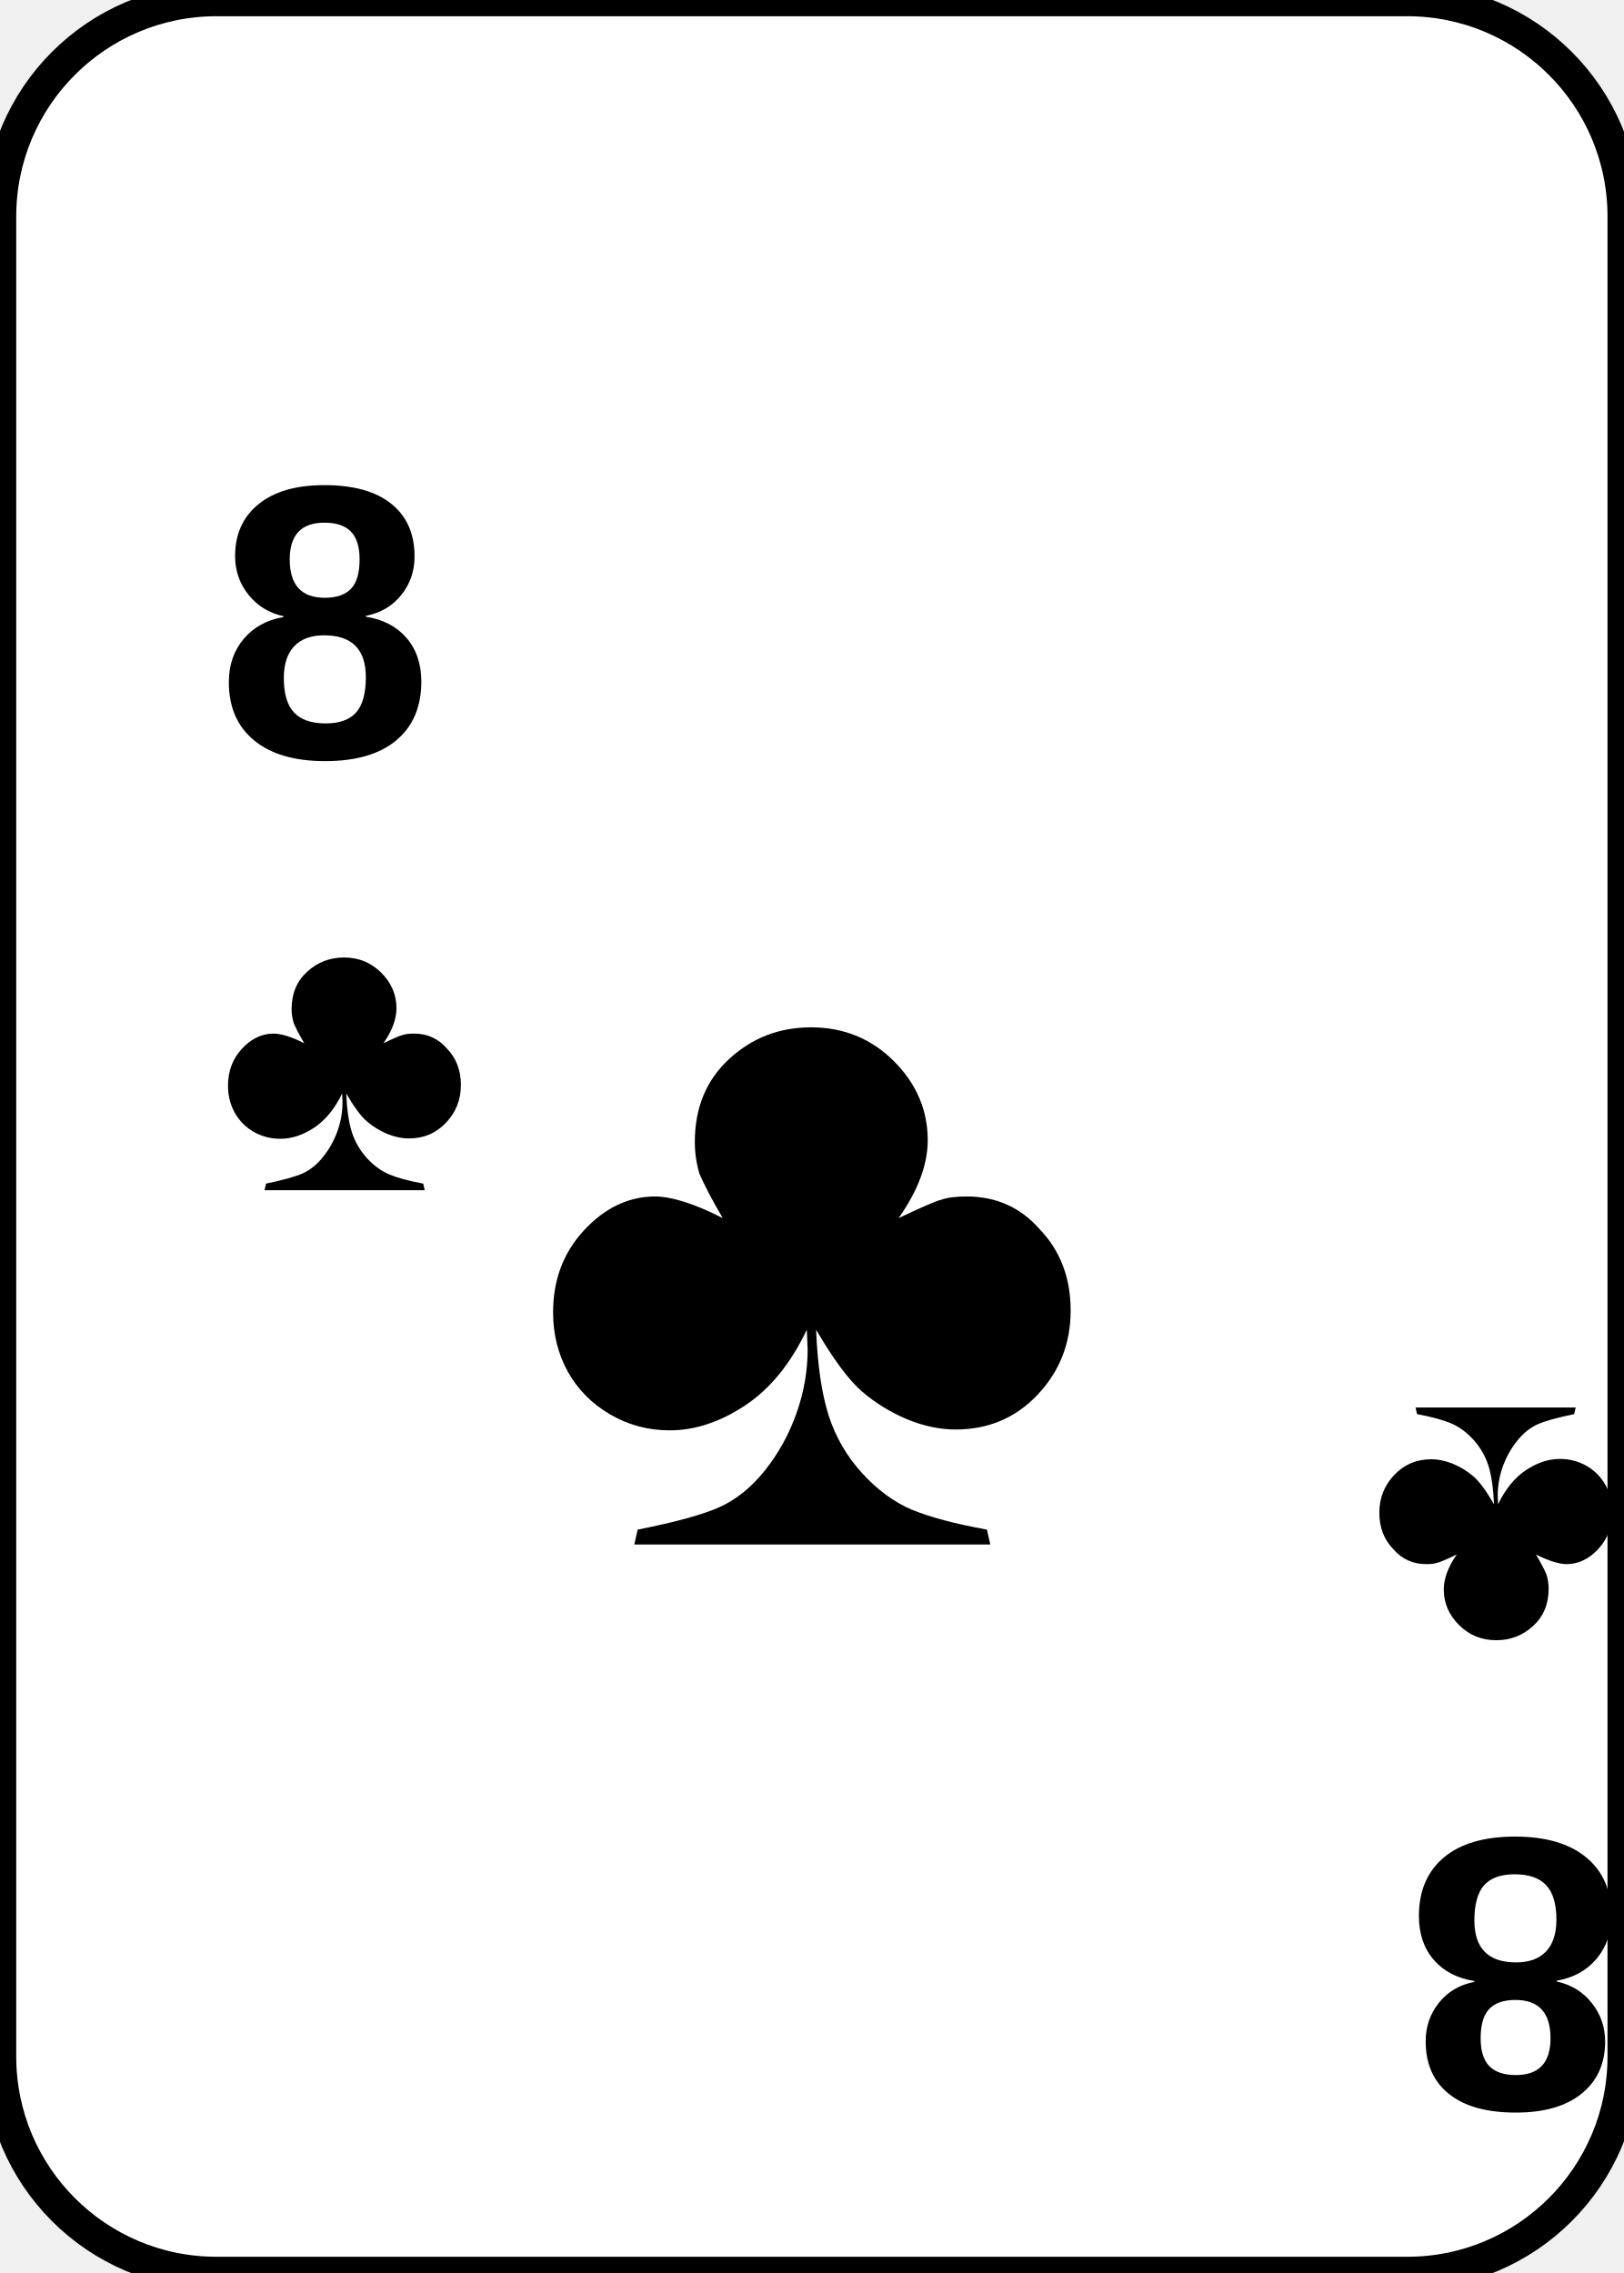
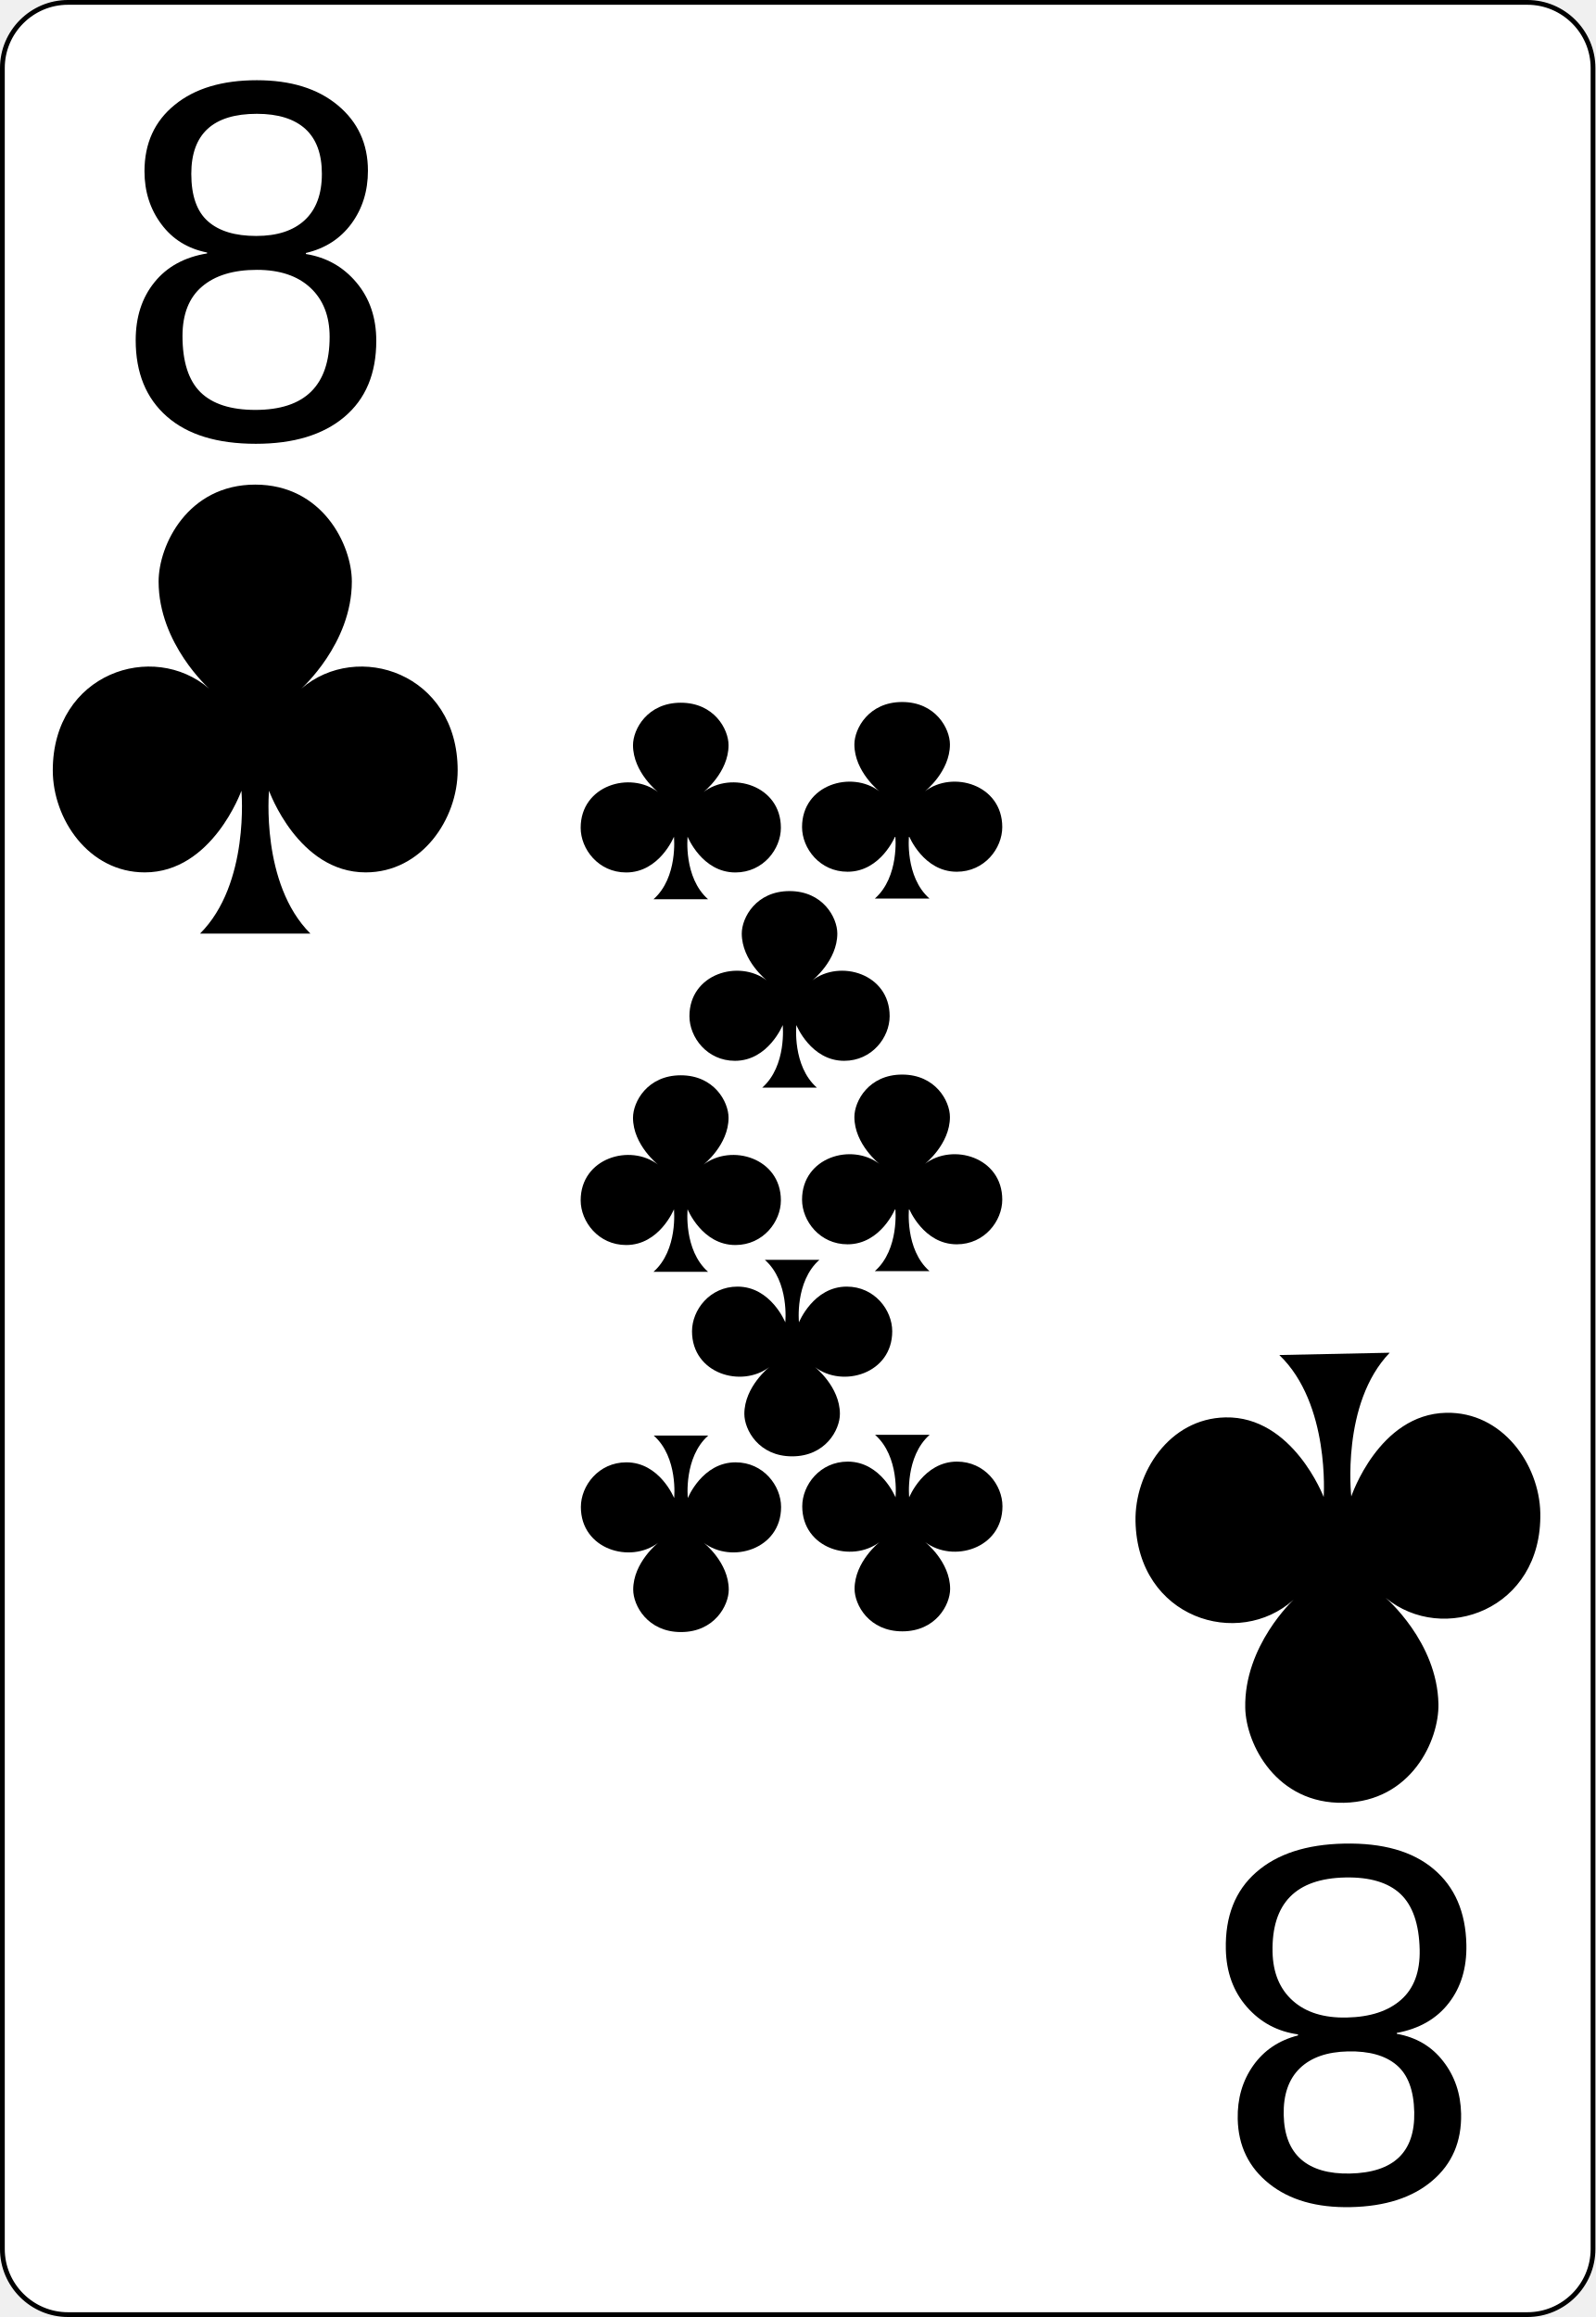
- <svg xmlns="http://www.w3.org/2000/svg" width="150" height="210" viewBox="0 0 150 210">
-   <rect width="150" height="210" rx="20" ry="20" fill="white" stroke="black" stroke-width="3" />
-   <text x="20" y="45" font-size="36" font-family="Arial, sans-serif" fill="black" font-weight="bold" dominant-baseline="hanging">8</text>
-   <text x="20" y="85" font-size="36" font-family="Arial, sans-serif" fill="black" dominant-baseline="hanging">♣</text>
-   <g transform="rotate(180, 130, 180)">
-     <text x="110" y="165" font-size="36" font-family="Arial, sans-serif" fill="black" font-weight="bold" dominant-baseline="hanging">8</text>
-     <text x="110" y="205" font-size="36" font-family="Arial, sans-serif" fill="black" dominant-baseline="hanging">♣</text>
+ <svg xmlns="http://www.w3.org/2000/svg" xmlns:xlink="http://www.w3.org/1999/xlink" width="167.087pt" height="242.667pt" viewBox="0 0 167.087 242.667" xml:space="preserve" id="svg2" version="1.1">
+   <defs id="defs41">
+     <radialGradient xlink:href="#linearGradient2984" id="radialGradient3760" cx="48.231" cy="18.138" fx="48.231" fy="18.138" r="9.5" gradientUnits="userSpaceOnUse" gradientTransform="matrix(-1.560526,0.01828294,-0.02684055,-2.290953,123.9838,58.80911)" />
+     <linearGradient id="linearGradient2984">
+       <stop style="stop-color:#000000;stop-opacity:1;" offset="0" id="stop2986" />
+       <stop style="stop-color:#000000;stop-opacity:0.656;" offset="1" id="stop2988" />
+     </linearGradient>
+     <radialGradient xlink:href="#linearGradient3784" id="radialGradient3792" cx="171.487" cy="511.223" fx="171.487" fy="511.223" r="81.903" gradientTransform="matrix(1.152989,-0.6739155,0.3948202,0.6754904,-233.6326,270.4008)" gradientUnits="userSpaceOnUse" />
+     <linearGradient id="linearGradient3784">
+       <stop style="stop-color:#ffffff;stop-opacity:0.534;" offset="0" id="stop3786" />
+       <stop style="stop-color:#000000;stop-opacity:0;" offset="1" id="stop3788" />
+     </linearGradient>
+     <radialGradient r="81.903" fy="511.223" fx="171.487" cy="511.223" cx="171.487" gradientTransform="matrix(1.152989,-0.6739155,0.3948202,0.6754904,-233.6326,270.4008)" gradientUnits="userSpaceOnUse" id="radialGradient3855" xlink:href="#linearGradient3784-4" />
+     <linearGradient id="linearGradient3784-4">
+       <stop style="stop-color:#ffffff;stop-opacity:0.519;" offset="0" id="stop3786-8" />
+       <stop style="stop-color:#000000;stop-opacity:0;" offset="1" id="stop3788-6" />
+     </linearGradient>
+     <radialGradient r="81.903" fy="461.841" fx="181.694" cy="461.841" cx="181.694" gradientTransform="matrix(1.152989,-0.6739155,0.3948202,0.6754904,-233.6326,270.4008)" gradientUnits="userSpaceOnUse" id="radialGradient3916" xlink:href="#linearGradient3784-3" />
+     <linearGradient id="linearGradient3784-3">
+       <stop style="stop-color:#ffffff;stop-opacity:0.702;" offset="0" id="stop3786-86" />
+       <stop style="stop-color:#000000;stop-opacity:0;" offset="1" id="stop3788-2" />
+     </linearGradient>
+   </defs>
+   <g id="Layer_x0020_1" style="fill-rule:nonzero;clip-rule:nonzero;stroke:#000000;stroke-miterlimit:4;">
+     <path style="fill:#FFFFFF;stroke-width:0.5;" d="M166.837,235.548c0,3.777-3.087,6.869-6.871,6.869H7.111c-3.775,0-6.861-3.092-6.861-6.869V7.12C0.25,3.343,3.336,0.25,7.111,0.25h152.855    c3.784,0,6.871,3.093,6.871,6.87v228.428z" id="path5" />
+     <g style="stroke:none;" id="g7">
+       <g id="g9">
+ 				
+ 			</g>
+     </g>
+     <g id="g15">
+ 			
+ 		</g>
+     <g id="g19">
+ 			
+ 		</g>
+     <g style="stroke:none;" id="g23">
+       <g id="g25">
+ 				
+ 			</g>
+     </g>
+     <g style="stroke:none;" id="g31">
+       <g id="g33">
+ 				
+ 			</g>
+     </g>
  </g>
-   <text x="75" y="120" font-size="80" font-family="Arial, sans-serif" fill="black" text-anchor="middle" dominant-baseline="middle">♣</text>
+   <g id="g2">
+     <text xml:space="preserve" style="font-style:normal;font-weight:normal;font-size:20.144px;line-height:0%;font-family:'Bitstream Vera Sans';letter-spacing:0px;word-spacing:0px;fill:#000000;fill-opacity:1;stroke:none;stroke-width:1.679" x="-41.768" y="45.91" id="text3788" transform="scale(-0.9991572,1.000843)">
+       <tspan id="tspan3790" x="-41.768" y="45.91" style="font-style:normal;font-variant:normal;font-weight:normal;font-stretch:normal;font-size:53.718px;line-height:1.25;font-family:Arial;-inkscape-font-specification:Arial;stroke-width:1.679">8</tspan>
+     </text>
+     <g transform="matrix(-2.231757,0,0,2.475052,134.1486,15.95065)" id="layer1-1-4">
+       <path id="cl-9" d="m 50.291,22.698 c 0,0 2.375,-1.9 2.375,-4.534 0,-1.542 -1.369,-4.102 -4.534,-4.102 -3.165,0 -4.534,2.561 -4.534,4.102 0,2.634 2.375,4.534 2.375,4.534 -2.638,-2.055 -7.341,-0.652 -7.341,3.455 0,2.056 1.68,4.318 4.318,4.318 3.165,0 4.534,-3.455 4.534,-3.455 0,0 0.402,3.938 -1.943,6.046 h 5.182 c -2.345,-2.107 -1.943,-6.046 -1.943,-6.046 0,0 1.369,3.455 4.534,3.455 2.639,0 4.318,-2.263 4.318,-4.318 0,-4.107 -4.703,-5.51 -7.341,-3.455 z" style="fill:#000000" />
+     </g>
+   </g>
+   <g id="g2-0" transform="rotate(178.8064,83.01707,120.377)">
+     <text xml:space="preserve" style="font-style:normal;font-weight:normal;font-size:20.144px;line-height:0%;font-family:'Bitstream Vera Sans';letter-spacing:0px;word-spacing:0px;fill:#000000;fill-opacity:1;stroke:none;stroke-width:1.679" x="-41.768" y="45.91" id="text3788-2" transform="scale(-0.9991572,1.000843)">
+       <tspan id="tspan3790-3" x="-41.768" y="45.91" style="font-style:normal;font-variant:normal;font-weight:normal;font-stretch:normal;font-size:53.718px;line-height:1.25;font-family:Arial;-inkscape-font-specification:Arial;stroke-width:1.679">8</tspan>
+     </text>
+     <g transform="matrix(-2.231757,0,0,2.475052,134.1486,15.95065)" id="layer1-1-4-7">
+       <path id="cl-9-5" d="m 50.291,22.698 c 0,0 2.375,-1.9 2.375,-4.534 0,-1.542 -1.369,-4.102 -4.534,-4.102 -3.165,0 -4.534,2.561 -4.534,4.102 0,2.634 2.375,4.534 2.375,4.534 -2.638,-2.055 -7.341,-0.652 -7.341,3.455 0,2.056 1.68,4.318 4.318,4.318 3.165,0 4.534,-3.455 4.534,-3.455 0,0 0.402,3.938 -1.943,6.046 h 5.182 c -2.345,-2.107 -1.943,-6.046 -1.943,-6.046 0,0 1.369,3.455 4.534,3.455 2.639,0 4.318,-2.263 4.318,-4.318 0,-4.107 -4.703,-5.51 -7.341,-3.455 z" style="fill:#000000" />
+     </g>
+   </g>
+   <g id="g1" transform="matrix(0.4392308,0,0,0.4311638,46.2852,70.06284)">
+     <g transform="matrix(2.512578,0,0,2.512578,-63.98839,-27.13112)" id="layer1-1-4-8">
+       <path id="cl-9-8" d="m 50.291,22.698 c 0,0 2.375,-1.9 2.375,-4.534 0,-1.542 -1.369,-4.102 -4.534,-4.102 -3.165,0 -4.534,2.561 -4.534,4.102 0,2.634 2.375,4.534 2.375,4.534 -2.638,-2.055 -7.341,-0.652 -7.341,3.455 0,2.056 1.68,4.318 4.318,4.318 3.165,0 4.534,-3.455 4.534,-3.455 0,0 0.402,3.938 -1.943,6.046 h 5.182 c -2.345,-2.107 -1.943,-6.046 -1.943,-6.046 0,0 1.369,3.455 4.534,3.455 2.639,0 4.318,-2.263 4.318,-4.318 0,-4.107 -4.703,-5.51 -7.341,-3.455 z" style="fill:#000000" />
+     </g>
+     <g transform="matrix(-2.512578,0,0,-2.512578,177.9295,269.2751)" id="layer1-1-4-8-0">
+       <path id="cl-9-8-6" d="m 50.291,22.698 c 0,0 2.375,-1.9 2.375,-4.534 0,-1.542 -1.369,-4.102 -4.534,-4.102 -3.165,0 -4.534,2.561 -4.534,4.102 0,2.634 2.375,4.534 2.375,4.534 -2.638,-2.055 -7.341,-0.652 -7.341,3.455 0,2.056 1.68,4.318 4.318,4.318 3.165,0 4.534,-3.455 4.534,-3.455 0,0 0.402,3.938 -1.943,6.046 h 5.182 c -2.345,-2.107 -1.943,-6.046 -1.943,-6.046 0,0 1.369,3.455 4.534,3.455 2.639,0 4.318,-2.263 4.318,-4.318 0,-4.107 -4.703,-5.51 -7.341,-3.455 z" style="fill:#000000" />
+     </g>
+     <g transform="matrix(2.512578,0,0,2.512578,-63.98839,63.36968)" id="layer1-1-4-8-2">
+       <path id="cl-9-8-0" d="m 50.291,22.698 c 0,0 2.375,-1.9 2.375,-4.534 0,-1.542 -1.369,-4.102 -4.534,-4.102 -3.165,0 -4.534,2.561 -4.534,4.102 0,2.634 2.375,4.534 2.375,4.534 -2.638,-2.055 -7.341,-0.652 -7.341,3.455 0,2.056 1.68,4.318 4.318,4.318 3.165,0 4.534,-3.455 4.534,-3.455 0,0 0.402,3.938 -1.943,6.046 h 5.182 c -2.345,-2.107 -1.943,-6.046 -1.943,-6.046 0,0 1.369,3.455 4.534,3.455 2.639,0 4.318,-2.263 4.318,-4.318 0,-4.107 -4.703,-5.51 -7.341,-3.455 z" style="fill:#000000" />
+     </g>
+     <g transform="matrix(2.512578,0,0,2.512578,-11.20333,-27.30484)" id="layer1-1-4-8-8">
+       <path id="cl-9-8-9" d="m 50.291,22.698 c 0,0 2.375,-1.9 2.375,-4.534 0,-1.542 -1.369,-4.102 -4.534,-4.102 -3.165,0 -4.534,2.561 -4.534,4.102 0,2.634 2.375,4.534 2.375,4.534 -2.638,-2.055 -7.341,-0.652 -7.341,3.455 0,2.056 1.68,4.318 4.318,4.318 3.165,0 4.534,-3.455 4.534,-3.455 0,0 0.402,3.938 -1.943,6.046 h 5.182 c -2.345,-2.107 -1.943,-6.046 -1.943,-6.046 0,0 1.369,3.455 4.534,3.455 2.639,0 4.318,-2.263 4.318,-4.318 0,-4.107 -4.703,-5.51 -7.341,-3.455 z" style="fill:#000000" />
+     </g>
+     <g transform="matrix(-2.512578,0,0,-2.512578,230.7146,269.1014)" id="layer1-1-4-8-0-2">
+       <path id="cl-9-8-6-6" d="m 50.291,22.698 c 0,0 2.375,-1.9 2.375,-4.534 0,-1.542 -1.369,-4.102 -4.534,-4.102 -3.165,0 -4.534,2.561 -4.534,4.102 0,2.634 2.375,4.534 2.375,4.534 -2.638,-2.055 -7.341,-0.652 -7.341,3.455 0,2.056 1.68,4.318 4.318,4.318 3.165,0 4.534,-3.455 4.534,-3.455 0,0 0.402,3.938 -1.943,6.046 h 5.182 c -2.345,-2.107 -1.943,-6.046 -1.943,-6.046 0,0 1.369,3.455 4.534,3.455 2.639,0 4.318,-2.263 4.318,-4.318 0,-4.107 -4.703,-5.51 -7.341,-3.455 z" style="fill:#000000" />
+     </g>
+     <g transform="matrix(2.512578,0,0,2.512578,-11.20333,63.19596)" id="layer1-1-4-8-2-6">
+       <path id="cl-9-8-0-4" d="m 50.291,22.698 c 0,0 2.375,-1.9 2.375,-4.534 0,-1.542 -1.369,-4.102 -4.534,-4.102 -3.165,0 -4.534,2.561 -4.534,4.102 0,2.634 2.375,4.534 2.375,4.534 -2.638,-2.055 -7.341,-0.652 -7.341,3.455 0,2.056 1.68,4.318 4.318,4.318 3.165,0 4.534,-3.455 4.534,-3.455 0,0 0.402,3.938 -1.943,6.046 h 5.182 c -2.345,-2.107 -1.943,-6.046 -1.943,-6.046 0,0 1.369,3.455 4.534,3.455 2.639,0 4.318,-2.263 4.318,-4.318 0,-4.107 -4.703,-5.51 -7.341,-3.455 z" style="fill:#000000" />
+     </g>
+     <g transform="matrix(2.512578,0,0,2.512578,-38.0557,18.62236)" id="layer1-1-4-8-6">
+       <path id="cl-9-8-8" d="m 50.291,22.698 c 0,0 2.375,-1.9 2.375,-4.534 0,-1.542 -1.369,-4.102 -4.534,-4.102 -3.165,0 -4.534,2.561 -4.534,4.102 0,2.634 2.375,4.534 2.375,4.534 -2.638,-2.055 -7.341,-0.652 -7.341,3.455 0,2.056 1.68,4.318 4.318,4.318 3.165,0 4.534,-3.455 4.534,-3.455 0,0 0.402,3.938 -1.943,6.046 h 5.182 c -2.345,-2.107 -1.943,-6.046 -1.943,-6.046 0,0 1.369,3.455 4.534,3.455 2.639,0 4.318,-2.263 4.318,-4.318 0,-4.107 -4.703,-5.51 -7.341,-3.455 z" style="fill:#000000" />
+     </g>
+     <g transform="matrix(-2.512578,0,0,-2.512578,204.4313,226.5922)" id="layer1-1-4-8-6-8">
+       <path id="cl-9-8-8-8" d="m 50.291,22.698 c 0,0 2.375,-1.9 2.375,-4.534 0,-1.542 -1.369,-4.102 -4.534,-4.102 -3.165,0 -4.534,2.561 -4.534,4.102 0,2.634 2.375,4.534 2.375,4.534 -2.638,-2.055 -7.341,-0.652 -7.341,3.455 0,2.056 1.68,4.318 4.318,4.318 3.165,0 4.534,-3.455 4.534,-3.455 0,0 0.402,3.938 -1.943,6.046 h 5.182 c -2.345,-2.107 -1.943,-6.046 -1.943,-6.046 0,0 1.369,3.455 4.534,3.455 2.639,0 4.318,-2.263 4.318,-4.318 0,-4.107 -4.703,-5.51 -7.341,-3.455 z" style="fill:#000000" />
+     </g>
+   </g>
</svg>
